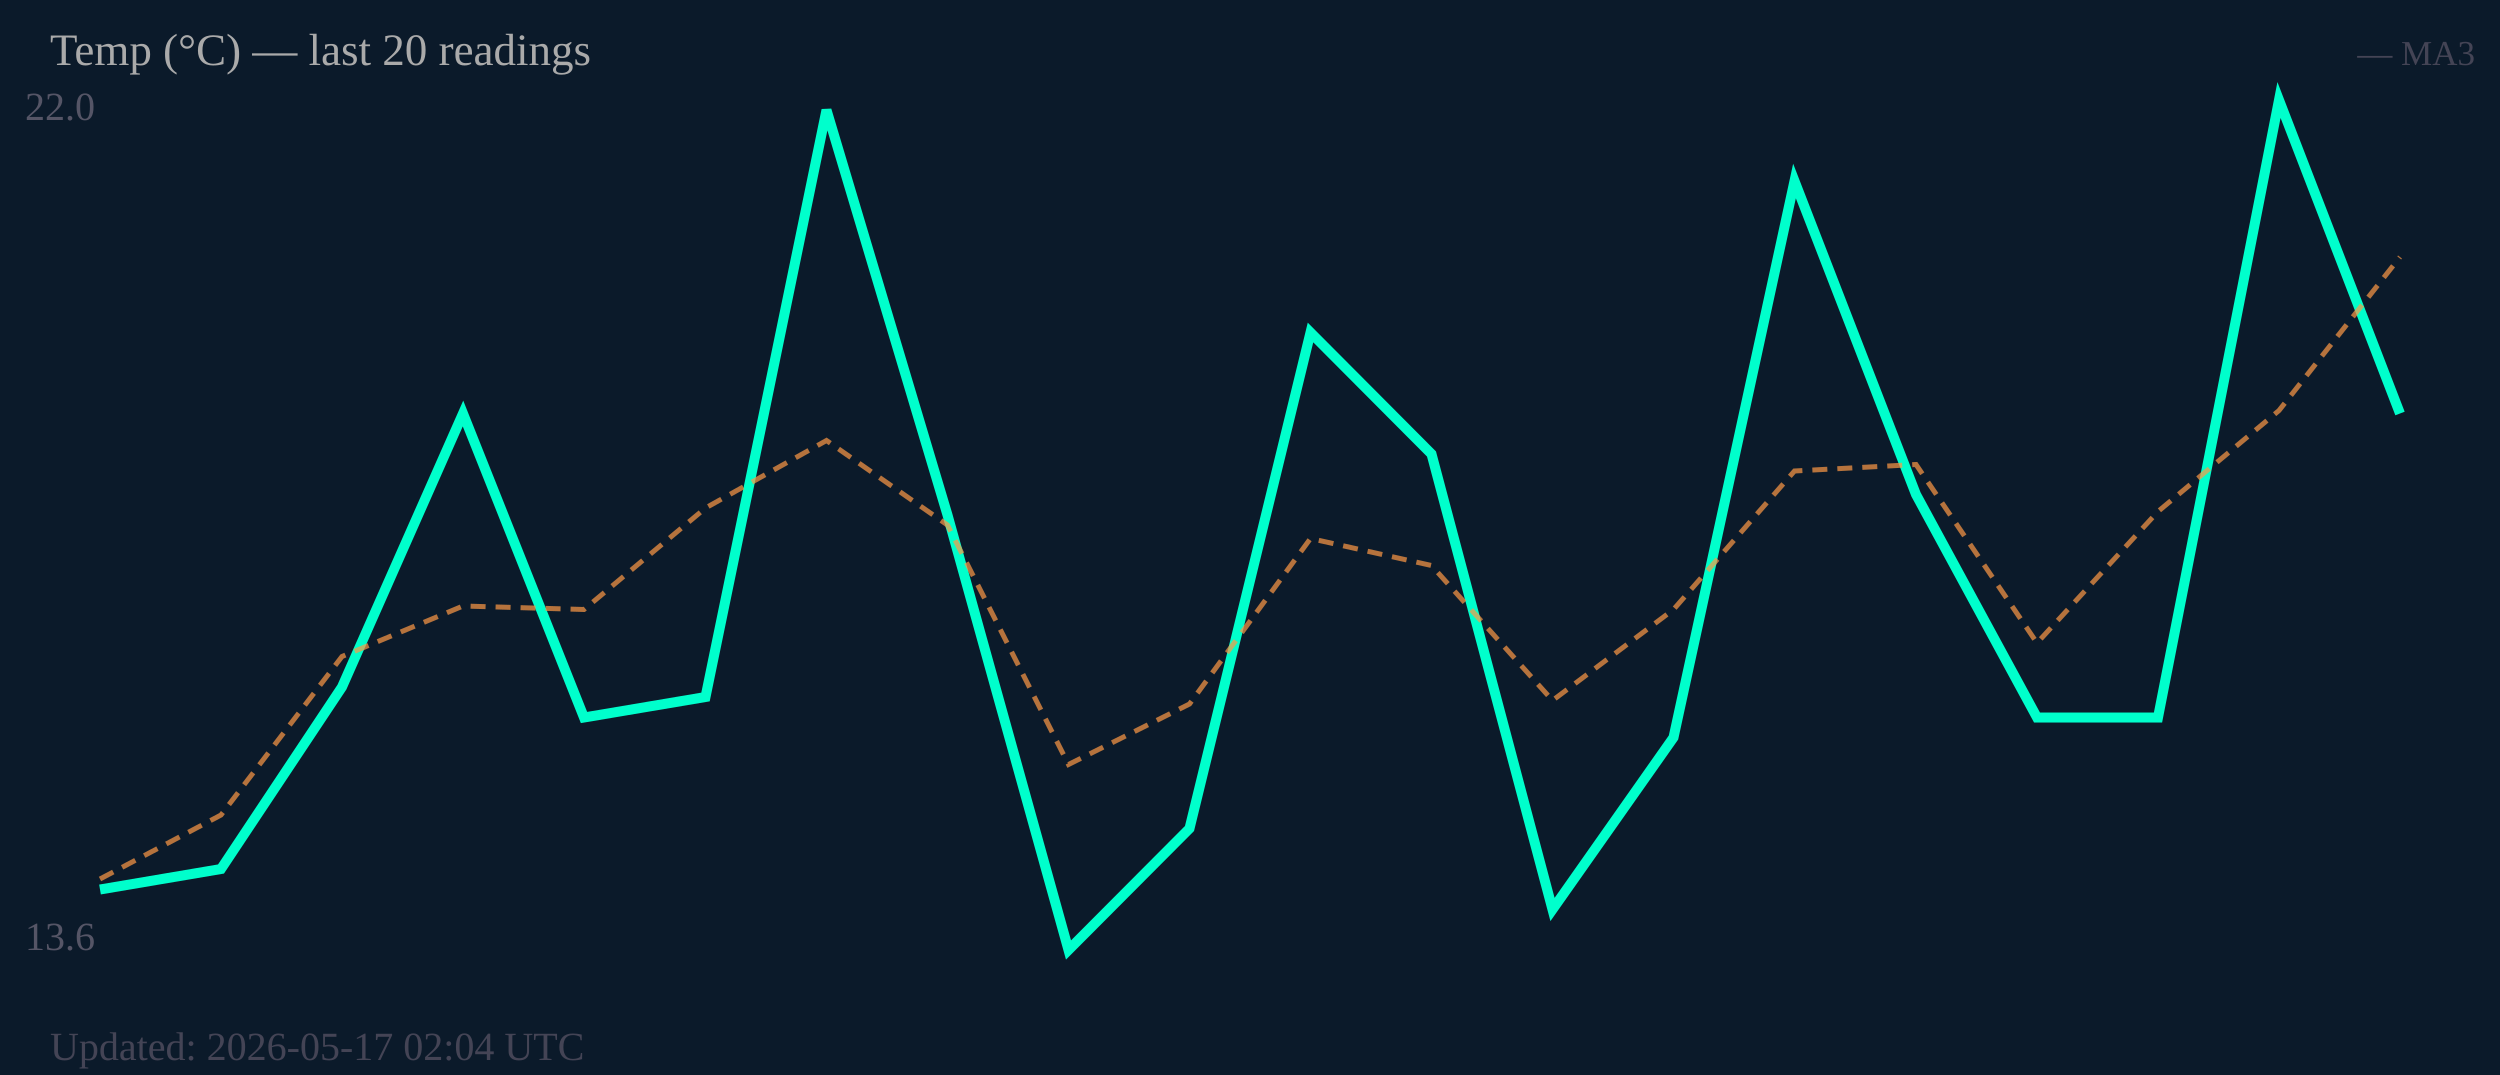
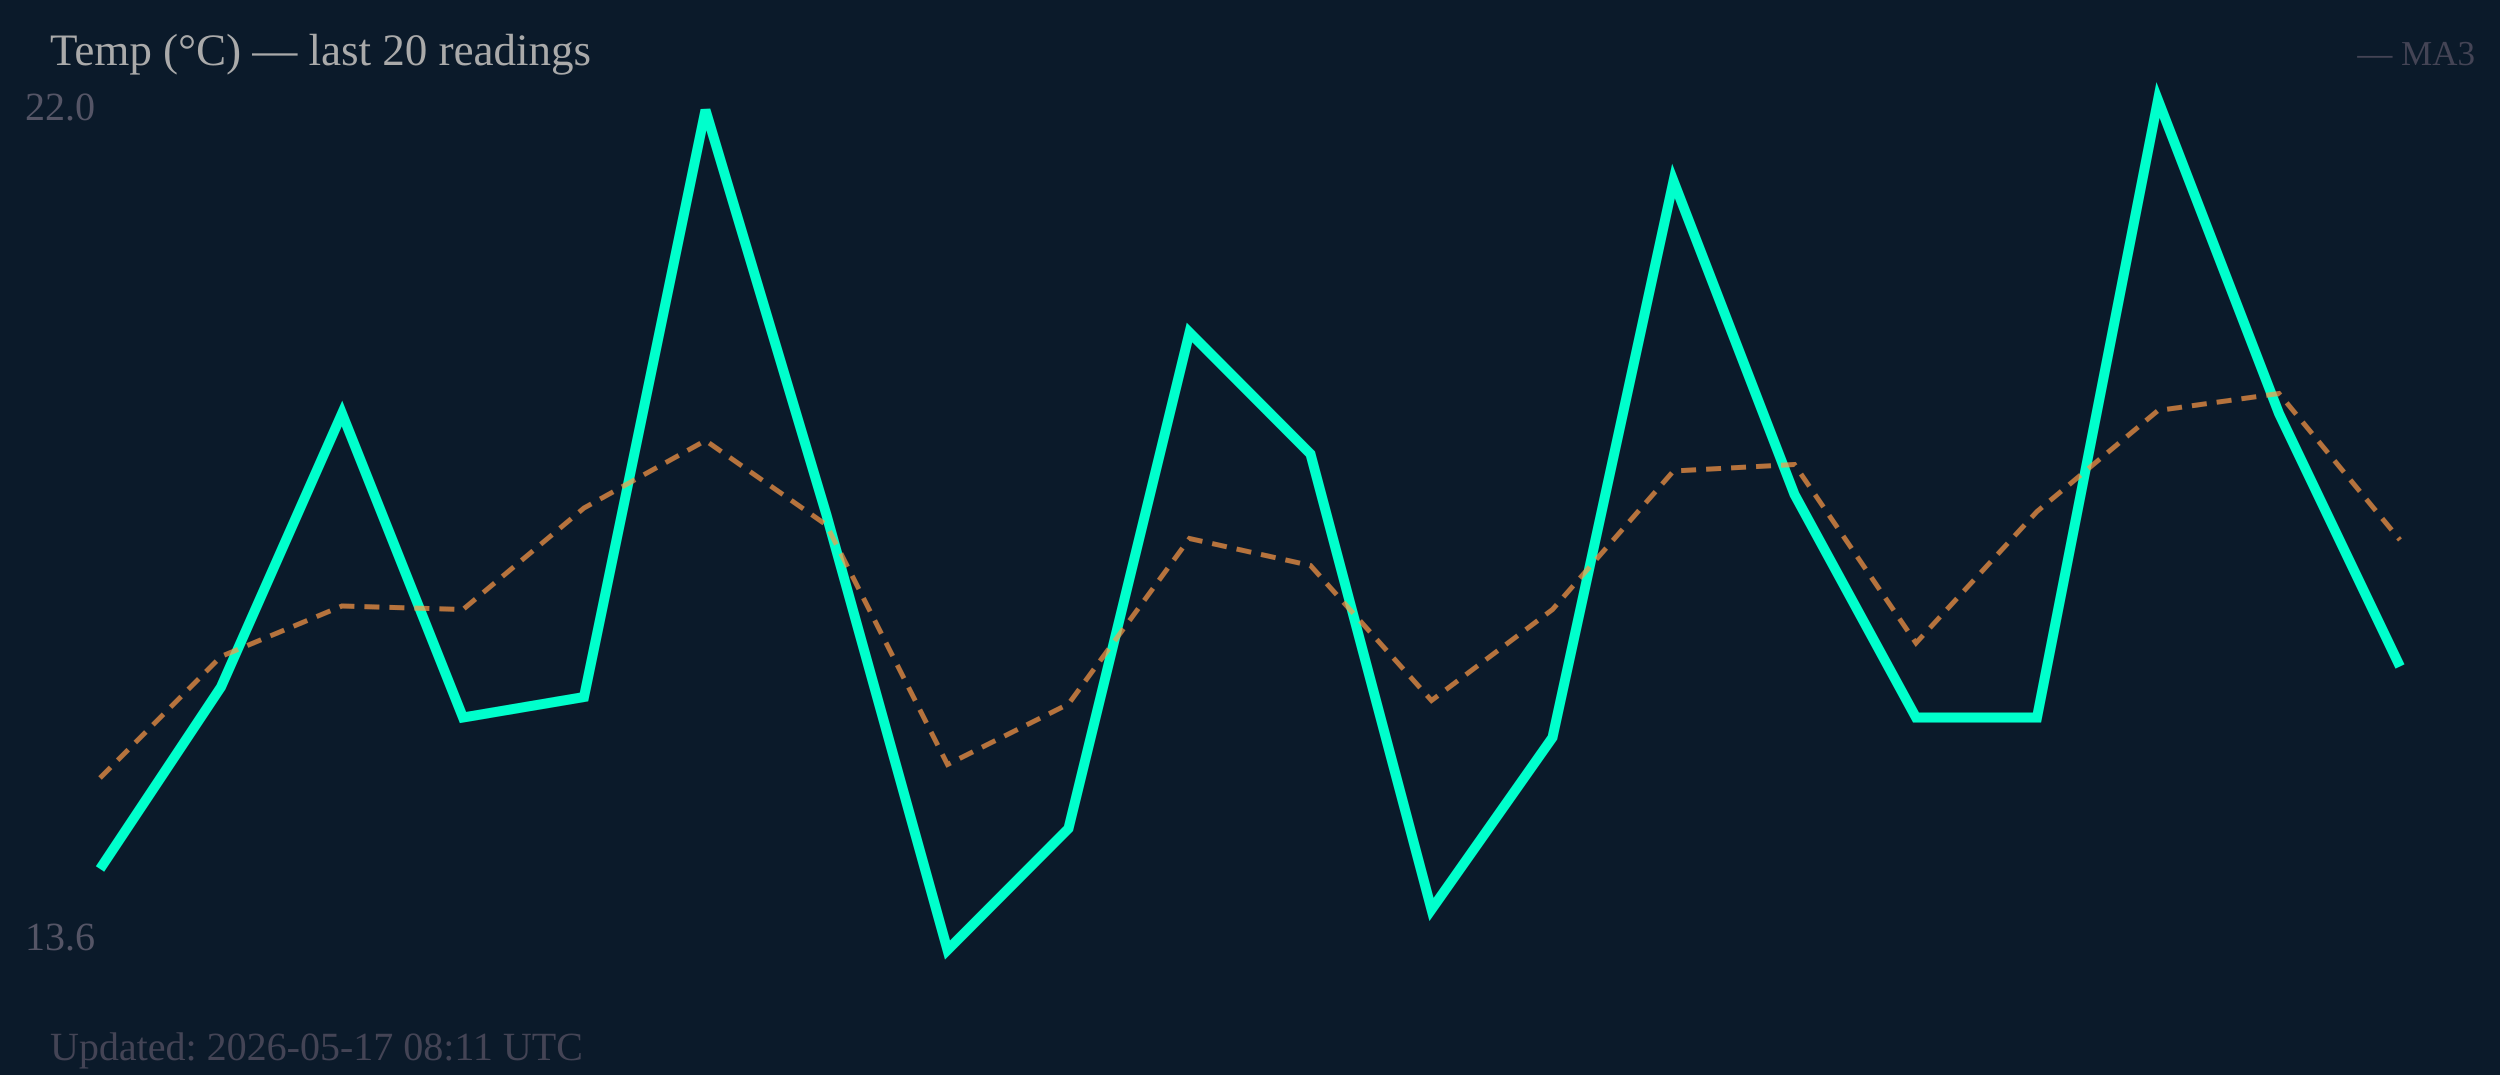
<svg xmlns="http://www.w3.org/2000/svg" width="500" height="215" viewBox="0 0 500 215">
  <rect width="500" height="215" fill="#0b1a2a" />
  <text x="5" y="24" font-size="8" fill="#556">22.0</text>
  <text x="5" y="190" font-size="8" fill="#556">13.6</text>
-   <polyline fill="none" stroke="#00ffcc" stroke-width="2" points="20.0,177.9 44.2,173.8 68.4,137.4 92.6,82.7 116.8,143.5 141.1,139.4 165.3,22.0 189.5,103.0 213.7,190.0 237.9,165.7 262.1,66.5 286.3,90.8 310.5,181.9 334.7,147.5 358.9,36.2 383.2,98.9 407.4,143.5 431.6,143.5 455.8,20.0 480.0,82.7" />
-   <polyline fill="none" stroke="#ff9944" stroke-width="1" stroke-dasharray="3,2" opacity="0.7" points="20.0,175.8 44.2,163.0 68.4,131.3 92.6,121.2 116.8,121.9 141.1,101.6 165.3,88.1 189.5,105.0 213.7,152.9 237.9,140.8 262.1,107.7 286.3,113.1 310.5,140.1 334.7,121.9 358.9,94.2 383.2,92.9 407.4,128.6 431.6,102.3 455.8,82.1 480.0,51.4" />
+   <polyline fill="none" stroke="#00ffcc" stroke-width="2" points="20.0,173.8 44.2,137.4 68.4,82.7 92.6,143.5 116.8,139.4 141.1,22.0 165.3,103.0 189.5,190.0 213.7,165.7 237.9,66.5 262.1,90.8 286.3,181.9 310.5,147.5 334.7,36.2 358.9,98.9 383.2,143.5 407.4,143.5 431.6,20.0 455.8,82.7 480.0,133.3" />
+   <polyline fill="none" stroke="#ff9944" stroke-width="1" stroke-dasharray="3,2" opacity="0.7" points="20.0,155.6 44.2,131.3 68.4,121.2 92.6,121.9 116.8,101.6 141.1,88.1 165.3,105.0 189.5,152.9 213.7,140.8 237.9,107.7 262.1,113.1 286.3,140.1 310.5,121.9 334.7,94.2 358.9,92.9 383.2,128.6 407.4,102.3 431.6,82.1 455.8,78.7 480.0,108.0" />
  <text x="10" y="13" font-size="9" fill="#aaa">Temp (°C) — last 20 readings</text>
  <text x="495" y="13" font-size="7" fill="#445" text-anchor="end">— MA3</text>
-   <text x="10" y="212" font-size="8" fill="#445">Updated: 2026-05-17 02:04 UTC</text>
+   <text x="10" y="212" font-size="8" fill="#445">Updated: 2026-05-17 08:11 UTC</text>
</svg>
